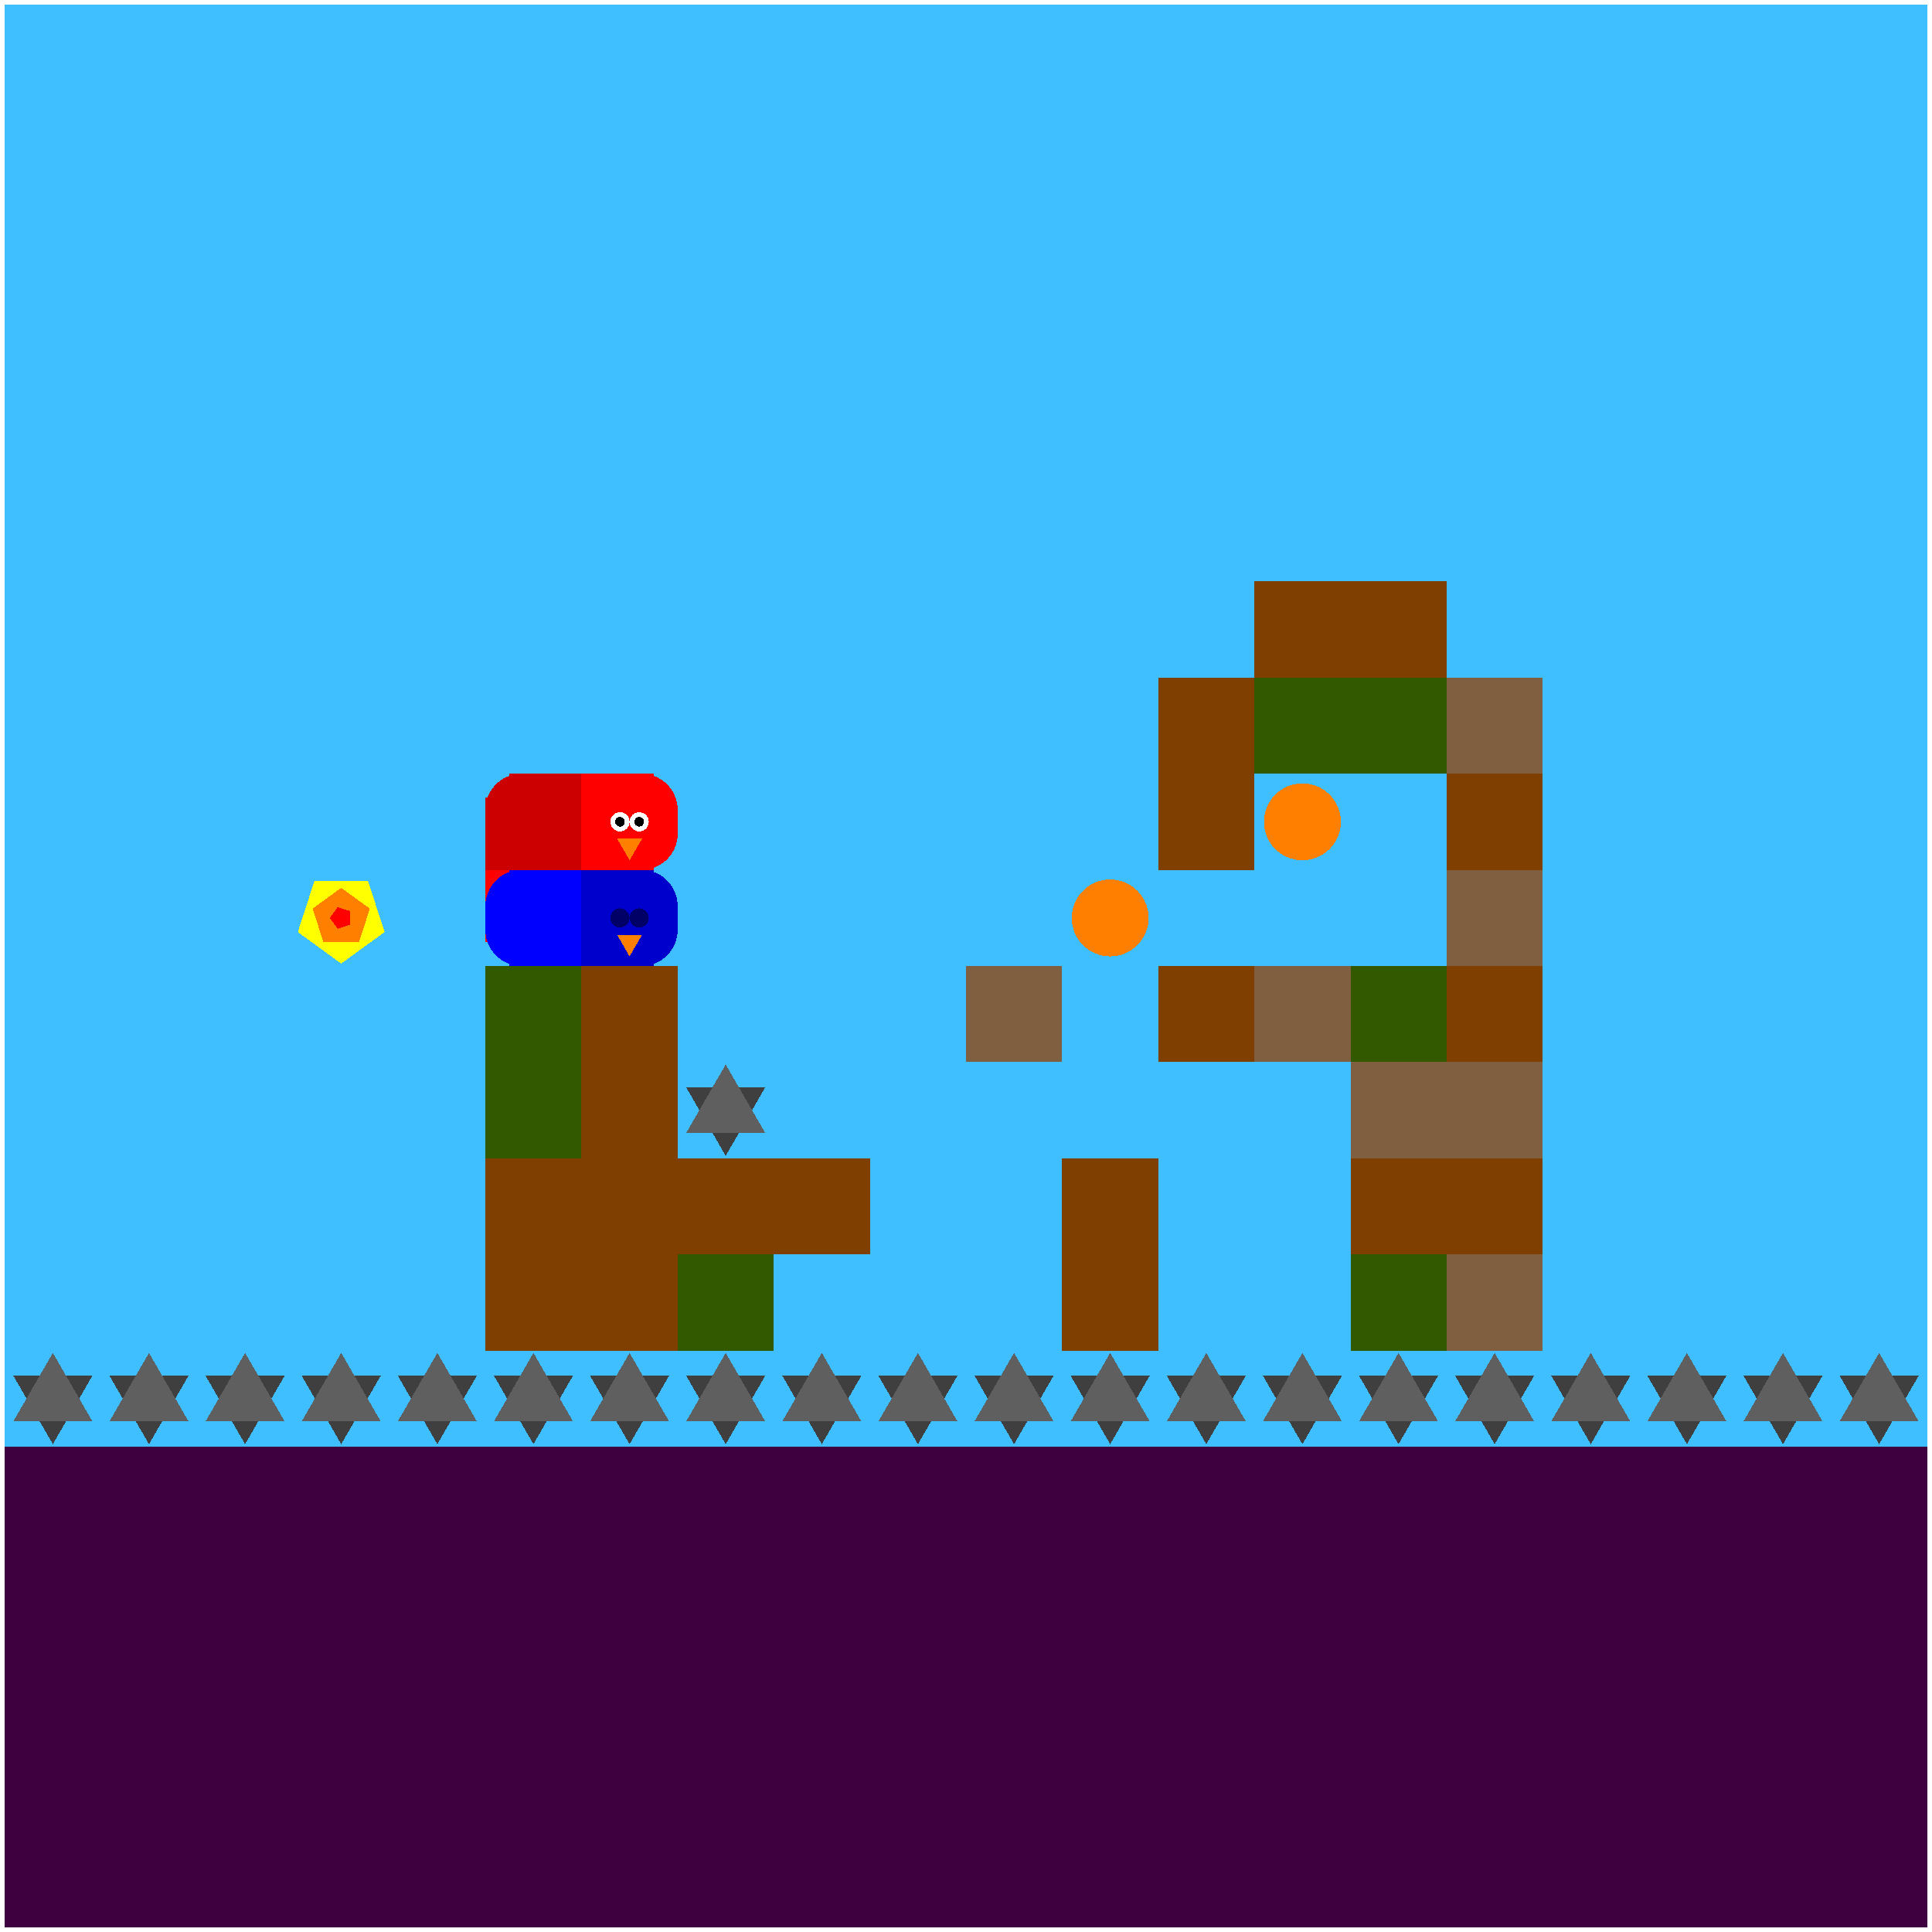
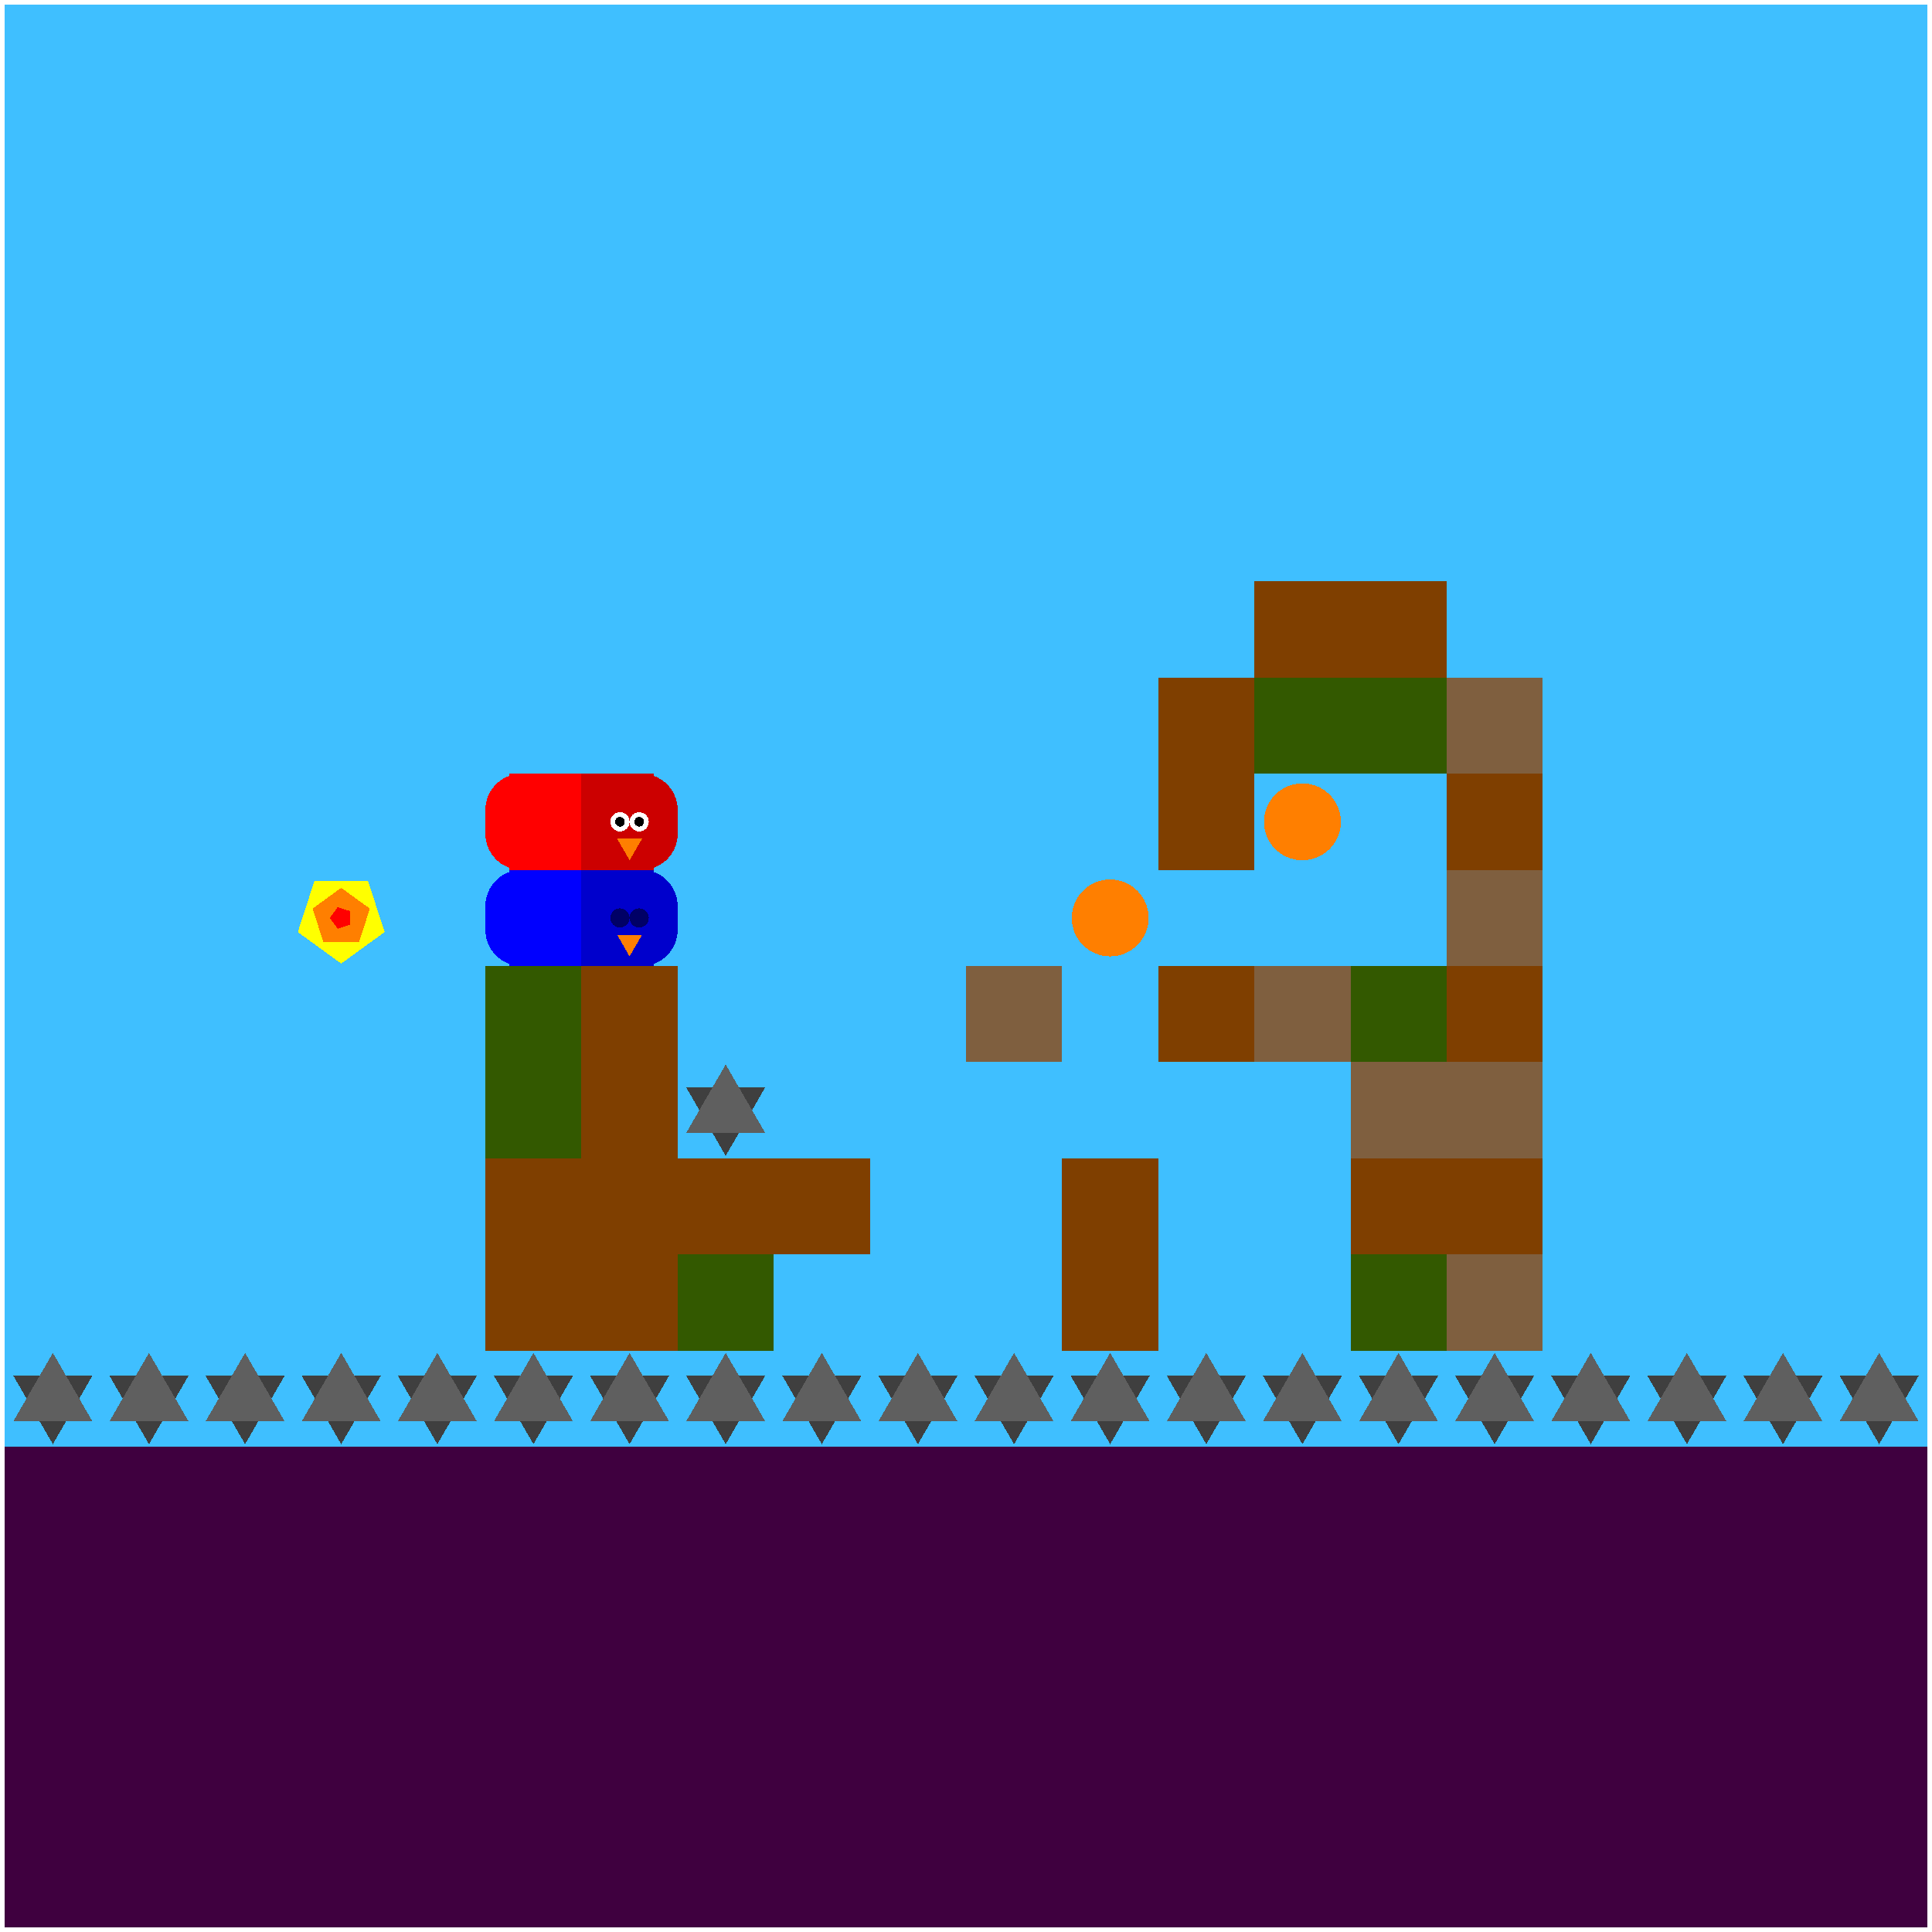
<svg xmlns="http://www.w3.org/2000/svg" version="1.1" width="403" height="403" viewBox="-1 -1 402 402" preserveAspectRatio="none" shape-rendering="crispEdges">
  <rect x="0" y="0" width="400" height="300" style="fill:rgb(63,191,255);" />
  <rect x="0" y="300" width="400" height="100" style="fill:rgb(63,0,63);" />
  <polygon points="10,299.5 18.227,285.25 1.773,285.25 10,299.5 " style="fill:rgb(63,63,63)" />
  <polygon points="18.227,294.75 10,280.5 1.773,294.75 18.227,294.75 " style="fill:rgb(95,95,95)" />
  <polygon points="30,299.5 38.227,285.25 21.773,285.25 30,299.5 " style="fill:rgb(63,63,63)" />
  <polygon points="38.227,294.75 30,280.5 21.773,294.75 38.227,294.75 " style="fill:rgb(95,95,95)" />
  <polygon points="50,299.5 58.227,285.25 41.773,285.25 50,299.5 " style="fill:rgb(63,63,63)" />
  <polygon points="58.227,294.75 50,280.5 41.773,294.75 58.227,294.75 " style="fill:rgb(95,95,95)" />
  <polygon points="70,199.5 79.035,192.936 75.584,182.314 64.416,182.314 60.965,192.936 70,199.5 " style="fill:rgb(255,255,0)" />
  <polygon points="73.685,195.073 75.963,188.062 70,183.73 64.037,188.062 66.315,195.073 73.685,195.073 " style="fill:rgb(255,127,0)" />
  <polygon points="71.921,191.396 71.921,188.604 69.266,187.741 67.625,190 69.266,192.259 71.921,191.396 " style="fill:rgb(255,0,0)" />
  <polygon points="70,299.5 78.227,285.25 61.773,285.25 70,299.5 " style="fill:rgb(63,63,63)" />
  <polygon points="78.227,294.75 70,280.5 61.773,294.75 78.227,294.75 " style="fill:rgb(95,95,95)" />
  <polygon points="90,299.5 98.227,285.25 81.773,285.25 90,299.5 " style="fill:rgb(63,63,63)" />
  <polygon points="98.227,294.75 90,280.5 81.773,294.75 98.227,294.75 " style="fill:rgb(95,95,95)" />
  <g style="fill:rgb(51,89,0);">
    <rect x="100" y="200" width="20" height="20" />
    <rect x="100" y="220" width="20" height="20" />
  </g>
  <g style="fill:rgb(127,63,0);">
    <rect x="100" y="240" width="20" height="20" />
    <rect x="100" y="260" width="20" height="20" />
  </g>
  <polygon points="110,299.5 118.227,285.25 101.773,285.25 110,299.5 " style="fill:rgb(63,63,63)" />
  <polygon points="118.227,294.75 110,280.5 101.773,294.75 118.227,294.75 " style="fill:rgb(95,95,95)" />
  <g style="fill:rgb(127,63,0);">
    <rect x="120" y="200" width="20" height="20" />
    <rect x="120" y="220" width="20" height="20" />
    <rect x="120" y="240" width="20" height="20" />
    <rect x="120" y="260" width="20" height="20" />
  </g>
  <polygon points="130,299.5 138.227,285.25 121.773,285.25 130,299.5 " style="fill:rgb(63,63,63)" />
  <polygon points="138.227,294.75 130,280.5 121.773,294.75 138.227,294.75 " style="fill:rgb(95,95,95)" />
  <polygon points="150,239.5 158.227,225.25 141.773,225.25 150,239.5 " style="fill:rgb(63,63,63)" />
  <polygon points="158.227,234.75 150,220.5 141.773,234.75 158.227,234.75 " style="fill:rgb(95,95,95)" />
  <rect x="140" y="240" width="20" height="20" style="fill:rgb(127,63,0);" />
  <rect x="140" y="260" width="20" height="20" style="fill:rgb(51,89,0);" />
  <polygon points="150,299.5 158.227,285.25 141.773,285.25 150,299.5 " style="fill:rgb(63,63,63)" />
  <polygon points="158.227,294.75 150,280.5 141.773,294.75 158.227,294.75 " style="fill:rgb(95,95,95)" />
  <rect x="160" y="240" width="20" height="20" style="fill:rgb(127,63,0);" />
  <polygon points="170,299.5 178.227,285.25 161.773,285.25 170,299.5 " style="fill:rgb(63,63,63)" />
  <polygon points="178.227,294.75 170,280.5 161.773,294.75 178.227,294.75 " style="fill:rgb(95,95,95)" />
  <polygon points="190,299.5 198.227,285.25 181.773,285.25 190,299.5 " style="fill:rgb(63,63,63)" />
  <polygon points="198.227,294.75 190,280.5 181.773,294.75 198.227,294.75 " style="fill:rgb(95,95,95)" />
  <rect x="200" y="200" width="20" height="20" style="fill:rgb(127,95,63);" />
  <polygon points="210,299.5 218.227,285.25 201.773,285.25 210,299.5 " style="fill:rgb(63,63,63)" />
  <polygon points="218.227,294.75 210,280.5 201.773,294.75 218.227,294.75 " style="fill:rgb(95,95,95)" />
  <g style="fill:rgb(127,63,0);">
    <rect x="220" y="240" width="20" height="20" />
    <rect x="220" y="260" width="20" height="20" />
  </g>
  <polygon points="230,299.5 238.227,285.25 221.773,285.25 230,299.5 " style="fill:rgb(63,63,63)" />
  <polygon points="238.227,294.75 230,280.5 221.773,294.75 238.227,294.75 " style="fill:rgb(95,95,95)" />
  <g style="fill:rgb(127,63,0);">
    <rect x="240" y="140" width="20" height="20" />
    <rect x="240" y="160" width="20" height="20" />
    <rect x="240" y="200" width="20" height="20" />
  </g>
  <polygon points="250,299.5 258.227,285.25 241.773,285.25 250,299.5 " style="fill:rgb(63,63,63)" />
  <polygon points="258.227,294.75 250,280.5 241.773,294.75 258.227,294.75 " style="fill:rgb(95,95,95)" />
  <rect x="260" y="120" width="20" height="20" style="fill:rgb(127,63,0);" />
  <rect x="260" y="140" width="20" height="20" style="fill:rgb(51,89,0);" />
  <rect x="260" y="200" width="20" height="20" style="fill:rgb(127,95,63);" />
  <polygon points="270,299.5 278.227,285.25 261.773,285.25 270,299.5 " style="fill:rgb(63,63,63)" />
  <polygon points="278.227,294.75 270,280.5 261.773,294.75 278.227,294.75 " style="fill:rgb(95,95,95)" />
  <rect x="280" y="120" width="20" height="20" style="fill:rgb(127,63,0);" />
  <g style="fill:rgb(51,89,0);">
    <rect x="280" y="140" width="20" height="20" />
    <rect x="280" y="200" width="20" height="20" />
  </g>
  <rect x="280" y="220" width="20" height="20" style="fill:rgb(127,95,63);" />
  <rect x="280" y="240" width="20" height="20" style="fill:rgb(127,63,0);" />
  <rect x="280" y="260" width="20" height="20" style="fill:rgb(51,89,0);" />
  <polygon points="290,299.5 298.227,285.25 281.773,285.25 290,299.5 " style="fill:rgb(63,63,63)" />
  <polygon points="298.227,294.75 290,280.5 281.773,294.75 298.227,294.75 " style="fill:rgb(95,95,95)" />
  <rect x="300" y="140" width="20" height="20" style="fill:rgb(127,95,63);" />
  <rect x="300" y="160" width="20" height="20" style="fill:rgb(127,63,0);" />
  <rect x="300" y="180" width="20" height="20" style="fill:rgb(127,95,63);" />
  <rect x="300" y="200" width="20" height="20" style="fill:rgb(127,63,0);" />
  <rect x="300" y="220" width="20" height="20" style="fill:rgb(127,95,63);" />
  <rect x="300" y="240" width="20" height="20" style="fill:rgb(127,63,0);" />
  <rect x="300" y="260" width="20" height="20" style="fill:rgb(127,95,63);" />
  <polygon points="310,299.5 318.227,285.25 301.773,285.25 310,299.5 " style="fill:rgb(63,63,63)" />
  <polygon points="318.227,294.75 310,280.5 301.773,294.75 318.227,294.75 " style="fill:rgb(95,95,95)" />
  <polygon points="330,299.5 338.227,285.25 321.773,285.25 330,299.5 " style="fill:rgb(63,63,63)" />
  <polygon points="338.227,294.75 330,280.5 321.773,294.75 338.227,294.75 " style="fill:rgb(95,95,95)" />
  <polygon points="350,299.5 358.227,285.25 341.773,285.25 350,299.5 " style="fill:rgb(63,63,63)" />
  <polygon points="358.227,294.75 350,280.5 341.773,294.75 358.227,294.75 " style="fill:rgb(95,95,95)" />
  <polygon points="370,299.5 378.227,285.25 361.773,285.25 370,299.5 " style="fill:rgb(63,63,63)" />
  <polygon points="378.227,294.75 370,280.5 361.773,294.75 378.227,294.75 " style="fill:rgb(95,95,95)" />
  <polygon points="390,299.5 398.227,285.25 381.773,285.25 390,299.5 " style="fill:rgb(63,63,63)" />
  <polygon points="398.227,294.75 390,280.5 381.773,294.75 398.227,294.75 " style="fill:rgb(95,95,95)" />
-   <g style="fill:rgb(255,0,0);">
+   <polygon points="70,199.5 79.035,192.936 75.584,182.314 64.416,182.314 60.965,192.936 70,199.5 " style="fill:rgb(255,255,0)" />
+   <polygon points="73.685,195.073 75.963,188.062 70,183.73 64.037,188.062 66.315,195.073 73.685,195.073 " style="fill:rgb(255,127,0)" />
+   <polygon points="71.921,191.396 71.921,188.604 69.266,187.741 67.625,190 69.266,192.259 71.921,191.396 " style="fill:rgb(255,0,0)" />
+   <g style="fill:rgb(204,0,0);">
    <rect x="120" y="167.5" width="20" height="5" />
    <rect x="127.5" y="160" width="5" height="20" />
    <rect x="120" y="160" width="15" height="15" />
    <rect x="120" y="165" width="15" height="15" />
  </g>
-   <circle cx="132.5" cy="167.5" r="7.5" style="fill:rgb(255,0,0);stroke-width:1" />
-   <circle cx="132.5" cy="172.5" r="7.5" style="fill:rgb(255,0,0);stroke-width:1" />
+   <circle cx="132.5" cy="167.5" r="7.5" style="fill:rgb(204,0,0);stroke-width:1" />
+   <circle cx="132.5" cy="172.5" r="7.5" style="fill:rgb(204,0,0);stroke-width:1" />
  <circle cx="132" cy="170" r="2" style="fill:rgb(255,255,255);stroke-width:1" />
  <circle cx="132" cy="170" r="1" style="fill:rgb(0,0,0);stroke-width:1" />
  <circle cx="128" cy="170" r="2" style="fill:rgb(255,255,255);stroke-width:1" />
  <circle cx="128" cy="170" r="1" style="fill:rgb(0,0,0);stroke-width:1" />
  <polygon points="127.402,173.5 130,178 132.598,173.5 127.402,173.5 " style="fill:rgb(255,127,0)" />
-   <g style="fill:rgb(204,0,0);">
+   <g style="fill:rgb(255,0,0);">
    <rect x="100" y="167.5" width="20" height="5" />
    <rect x="107.5" y="160" width="5" height="20" />
  </g>
-   <circle cx="107.5" cy="167.5" r="7.5" style="fill:rgb(204,0,0);stroke-width:1" />
-   <g style="fill:rgb(204,0,0);">
-     <rect x="100" y="165" width="15" height="15" />
+   <circle cx="107.5" cy="167.5" r="7.5" style="fill:rgb(255,0,0);stroke-width:1" />
+   <circle cx="107.5" cy="172.5" r="7.5" style="fill:rgb(255,0,0);stroke-width:1" />
+   <g style="fill:rgb(255,0,0);">
    <rect x="105" y="160" width="15" height="15" />
    <rect x="105" y="165" width="15" height="15" />
  </g>
-   <g style="fill:rgb(255,0,0);">
-     <rect x="100" y="187.5" width="20" height="5" />
-     <rect x="107.5" y="180" width="5" height="20" />
-     <rect x="100" y="180" width="15" height="15" />
-   </g>
-   <circle cx="107.5" cy="192.5" r="7.5" style="fill:rgb(255,0,0);stroke-width:1" />
-   <rect x="105" y="180" width="15" height="15" style="fill:rgb(255,0,0);" />
-   <circle cx="112.5" cy="192.5" r="7.5" style="fill:rgb(255,0,0);stroke-width:1" />
  <g style="fill:rgb(0,0,204);">
    <rect x="120" y="187.5" width="20" height="5" />
    <rect x="127.5" y="180" width="5" height="20" />
    <rect x="120" y="180" width="15" height="15" />
    <rect x="120" y="185" width="15" height="15" />
  </g>
  <circle cx="132.5" cy="187.5" r="7.5" style="fill:rgb(0,0,204);stroke-width:1" />
  <circle cx="132.5" cy="192.5" r="7.5" style="fill:rgb(0,0,204);stroke-width:1" />
  <circle cx="132" cy="190" r="2" style="fill:rgb(0,0,102);stroke-width:1" />
  <circle cx="128" cy="190" r="2" style="fill:rgb(0,0,102);stroke-width:1" />
  <polygon points="127.402,193.5 130,198 132.598,193.5 127.402,193.5 " style="fill:rgb(255,127,0)" />
  <g style="fill:rgb(0,0,255);">
    <rect x="100" y="187.5" width="20" height="5" />
    <rect x="107.5" y="180" width="5" height="20" />
  </g>
  <circle cx="107.5" cy="187.5" r="7.5" style="fill:rgb(0,0,255);stroke-width:1" />
  <circle cx="107.5" cy="192.5" r="7.5" style="fill:rgb(0,0,255);stroke-width:1" />
  <g style="fill:rgb(0,0,255);">
    <rect x="105" y="180" width="15" height="15" />
    <rect x="105" y="185" width="15" height="15" />
  </g>
  <circle cx="270" cy="170" r="8" style="fill:rgb(255,127,0);stroke-width:1" />
  <circle cx="230" cy="190" r="8" style="fill:rgb(255,127,0);stroke-width:1" />
</svg>
